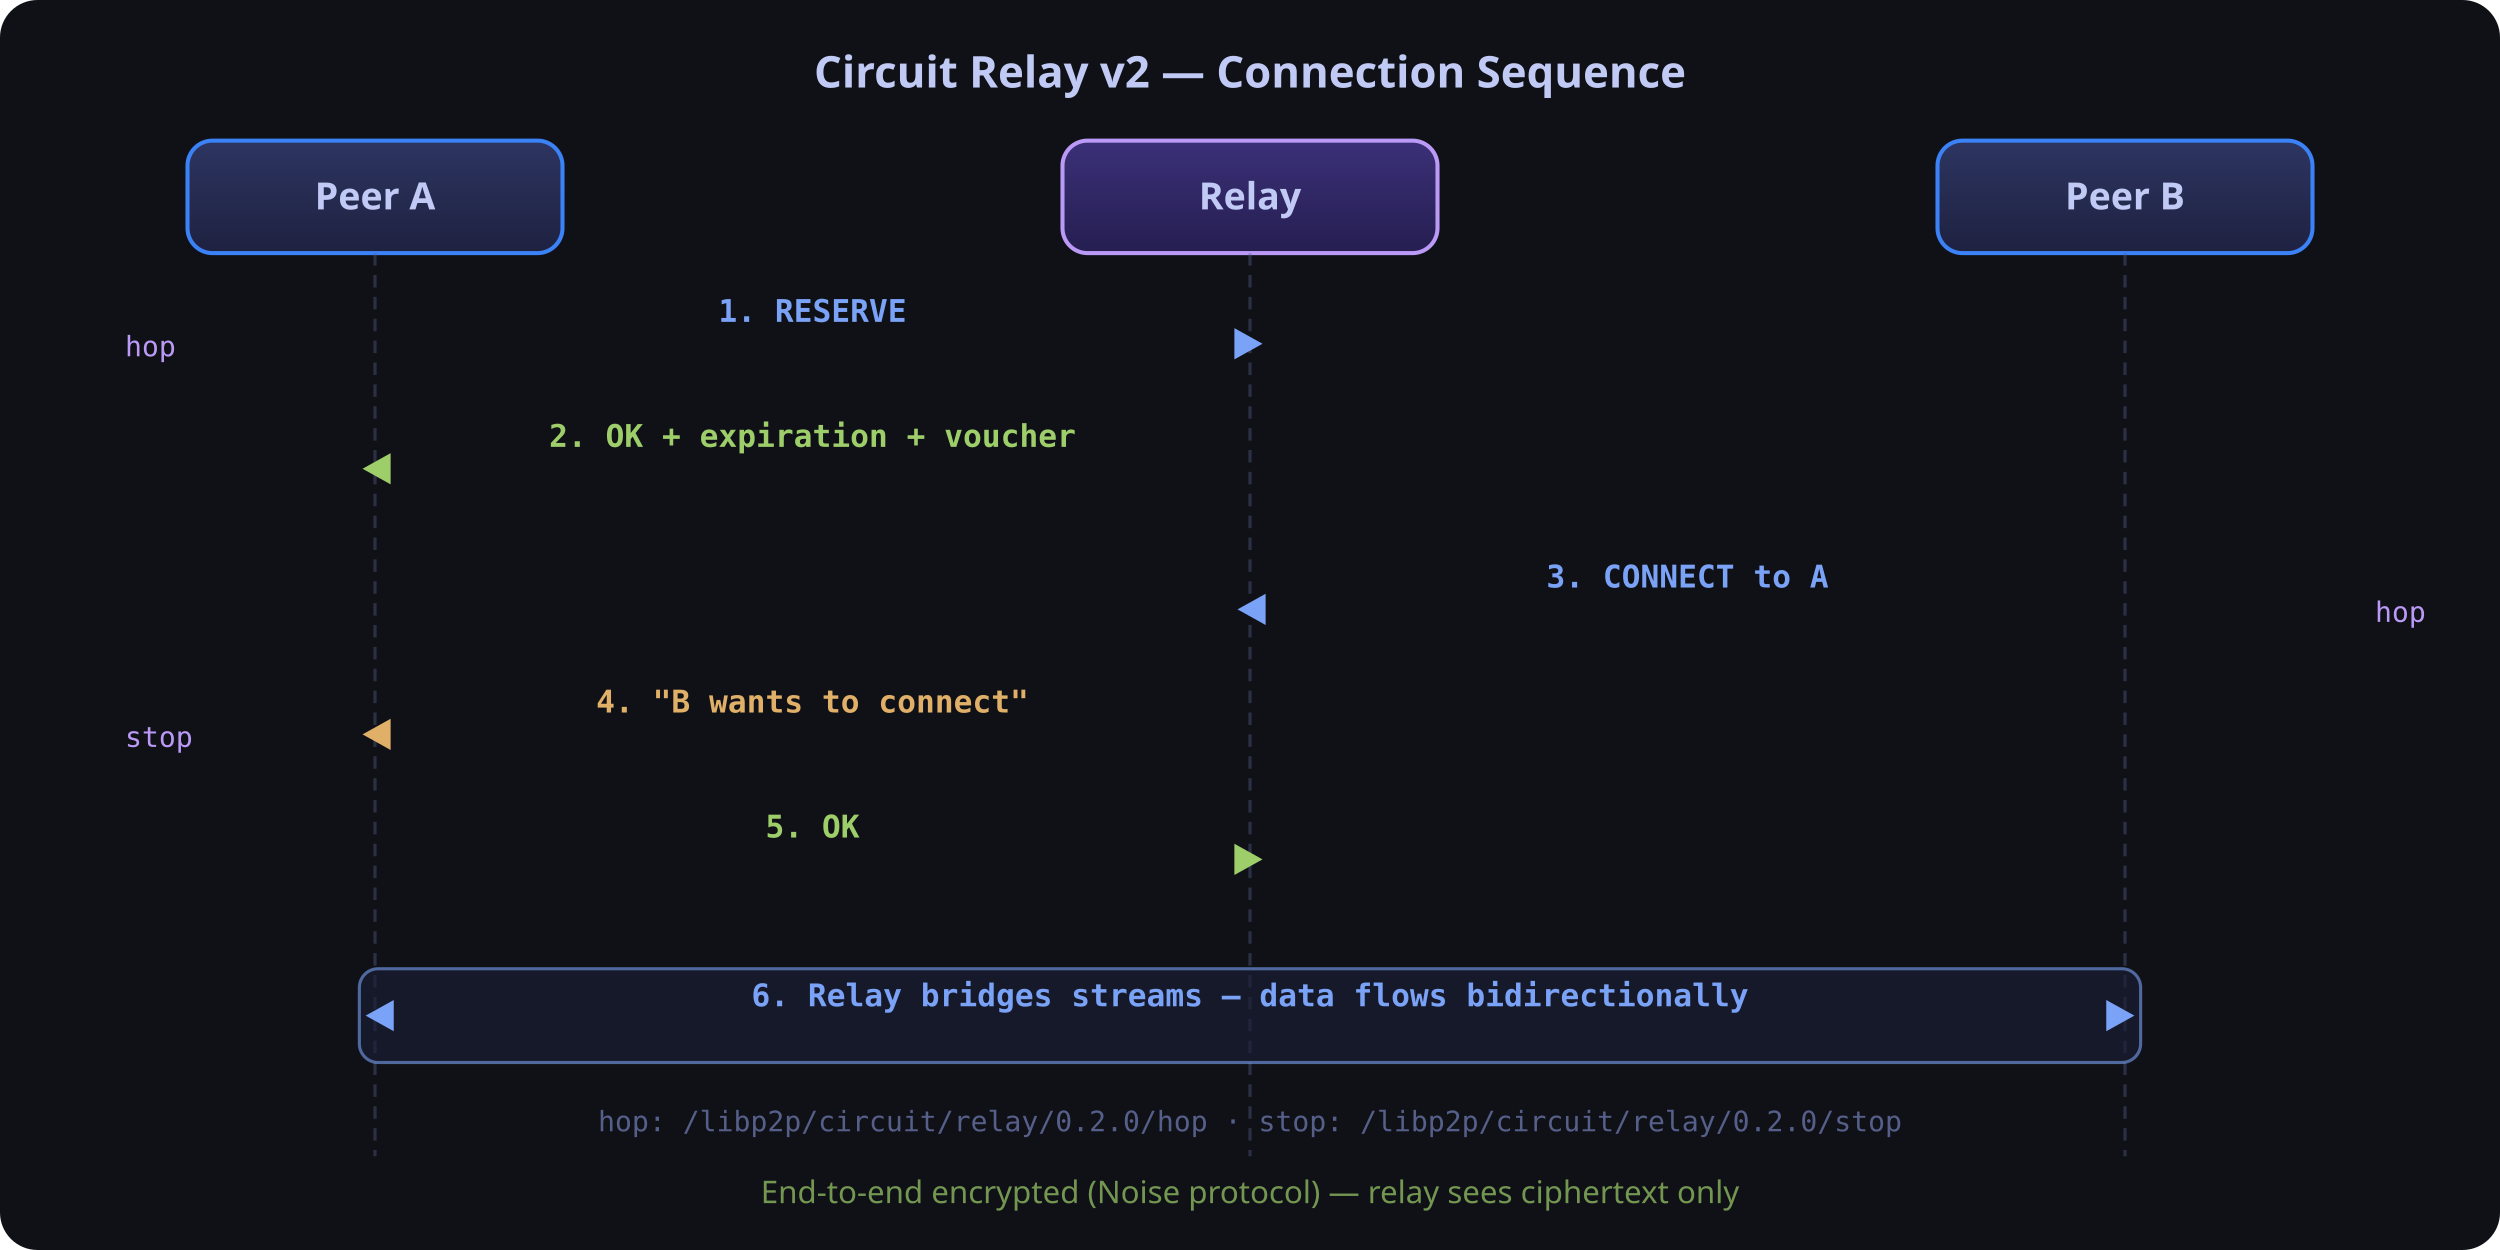
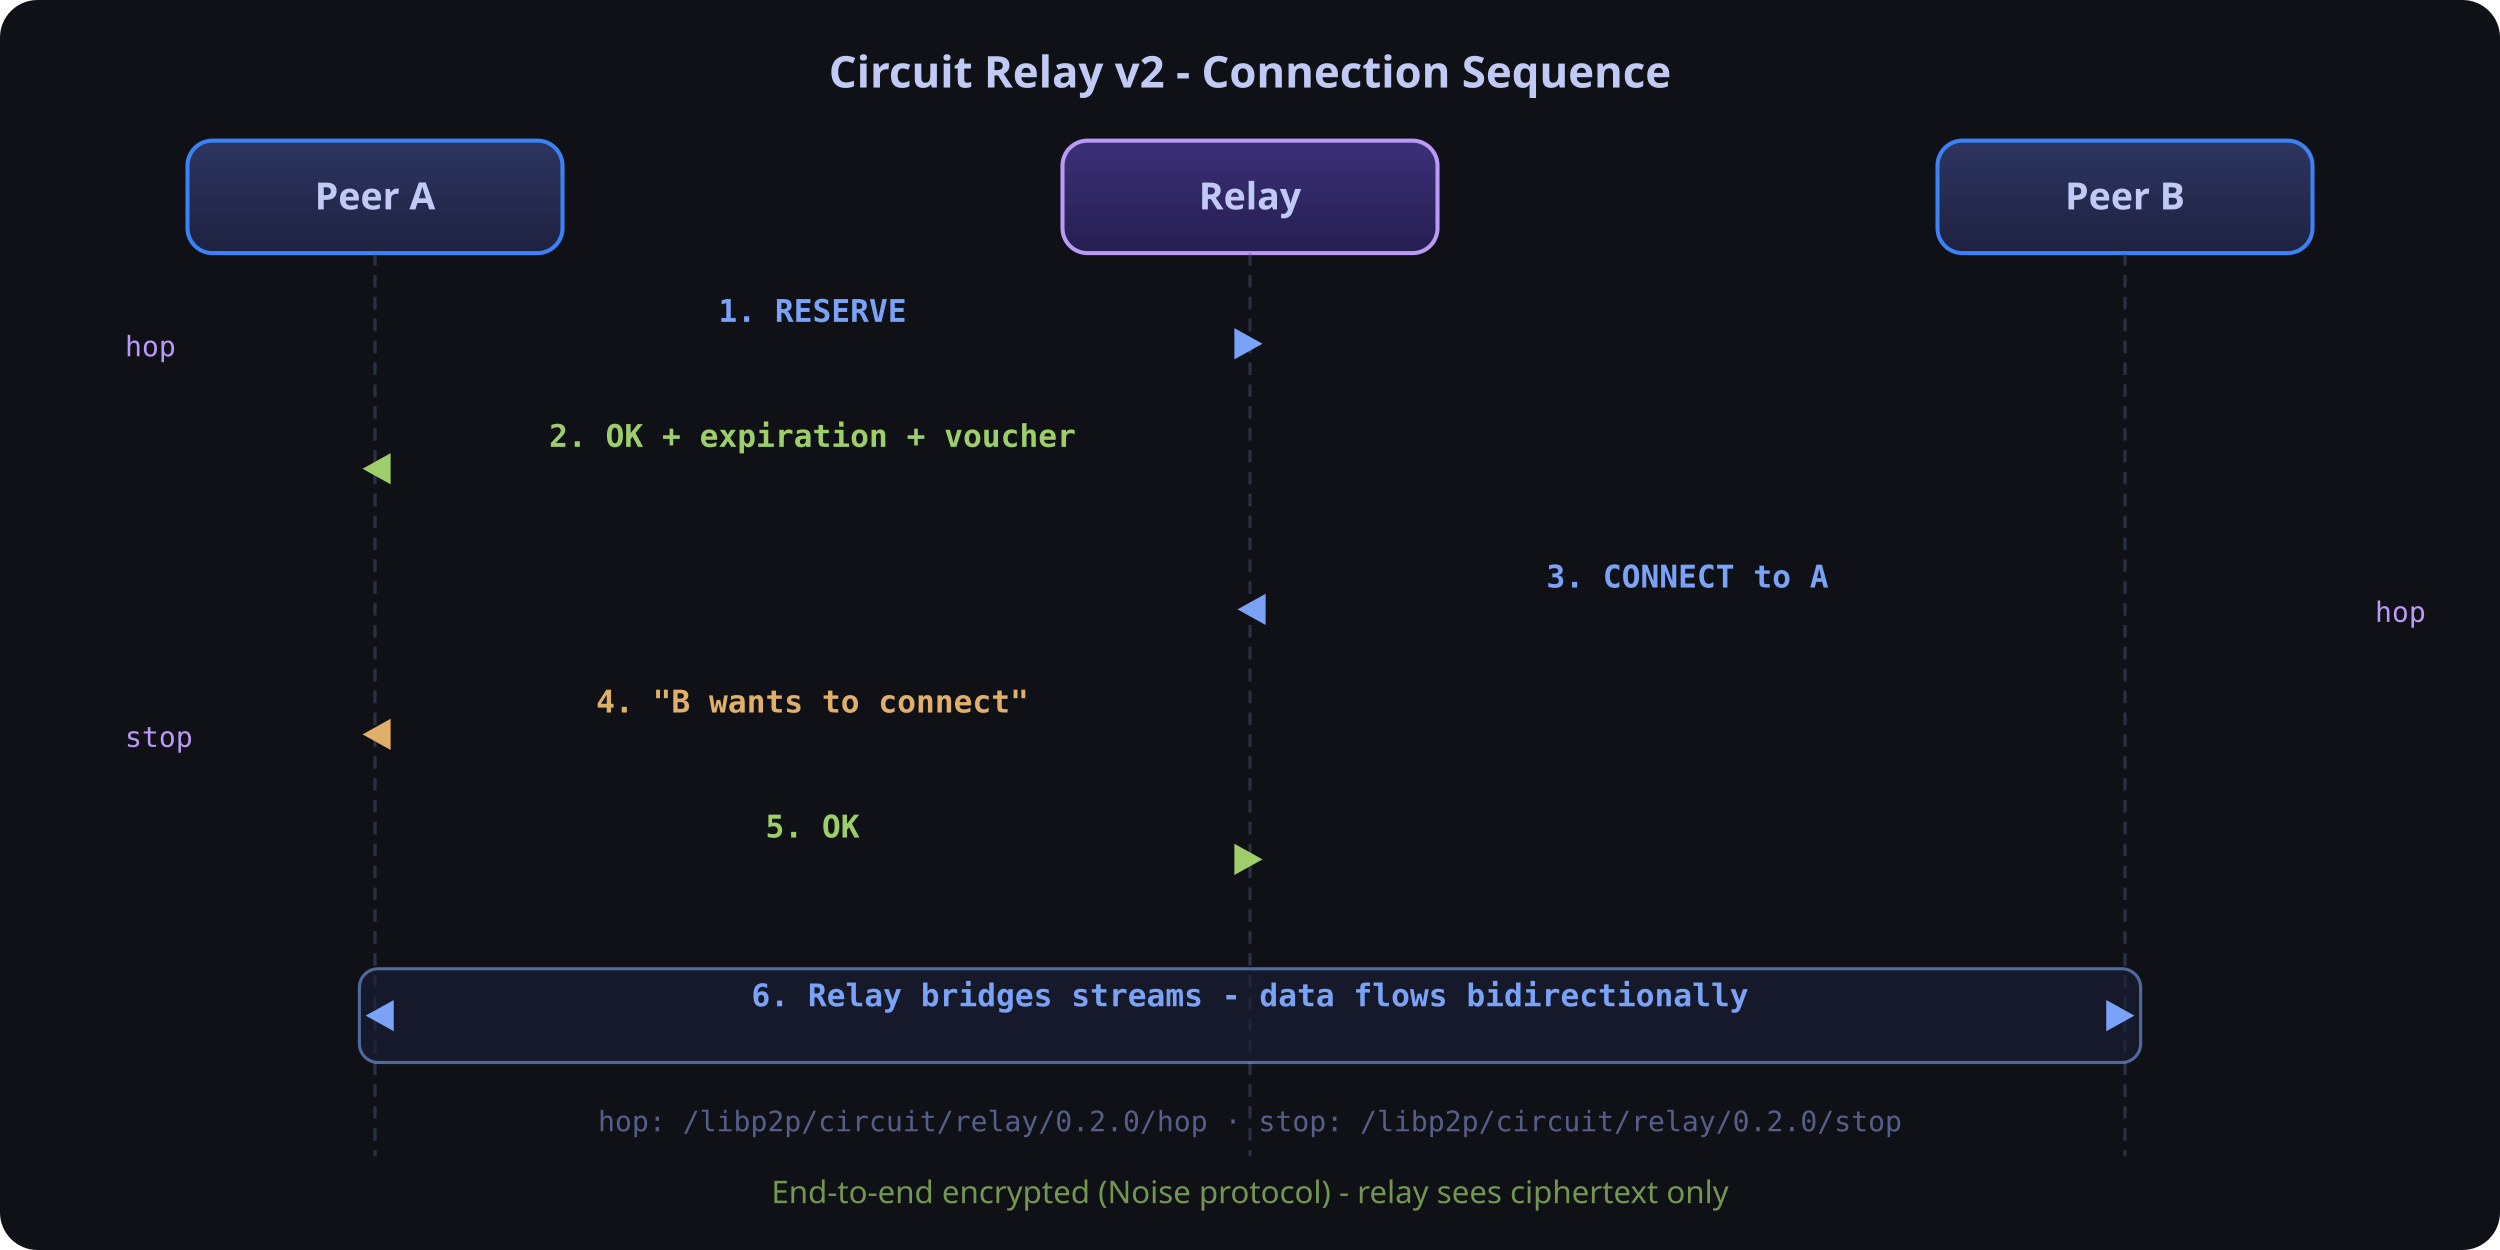
<svg xmlns="http://www.w3.org/2000/svg" viewBox="0 0 800 400" width="800" height="400">
  <defs>
    <linearGradient id="peerFill" x1="0%" y1="0%" x2="0%" y2="100%">
      <stop offset="0%" style="stop-color:#2d3561;stop-opacity:1" />
      <stop offset="100%" style="stop-color:#1e2140;stop-opacity:1" />
    </linearGradient>
    <linearGradient id="relayFill" x1="0%" y1="0%" x2="0%" y2="100%">
      <stop offset="0%" style="stop-color:#3b3078;stop-opacity:1" />
      <stop offset="100%" style="stop-color:#251e50;stop-opacity:1" />
    </linearGradient>
    <filter id="glow">
      <feGaussianBlur stdDeviation="2" result="coloredBlur" />
      <feMerge>
        <feMergeNode in="coloredBlur" />
        <feMergeNode in="SourceGraphic" />
      </feMerge>
    </filter>
  </defs>
  <rect width="800" height="400" rx="12" fill="#0f1117" />
-   <text x="400" y="28" font-family="system-ui, sans-serif" font-size="14" fill="#c0caf5" text-anchor="middle" font-weight="600">Circuit Relay v2 — Connection Sequence</text>
+   <text x="400" y="28" font-family="system-ui, sans-serif" font-size="14" fill="#c0caf5" text-anchor="middle" font-weight="600">Circuit Relay v2 - Connection Sequence</text>
  <rect x="60" y="45" width="120" height="36" rx="8" fill="url(#peerFill)" stroke="#3b82f6" stroke-width="1.3" />
  <text x="120" y="67" font-family="system-ui, sans-serif" font-size="12" fill="#c0caf5" text-anchor="middle" font-weight="600">Peer A</text>
  <rect x="340" y="45" width="120" height="36" rx="8" fill="url(#relayFill)" stroke="#bb9af7" stroke-width="1.3" />
  <text x="400" y="67" font-family="system-ui, sans-serif" font-size="12" fill="#c0caf5" text-anchor="middle" font-weight="600">Relay</text>
  <rect x="620" y="45" width="120" height="36" rx="8" fill="url(#peerFill)" stroke="#3b82f6" stroke-width="1.3" />
  <text x="680" y="67" font-family="system-ui, sans-serif" font-size="12" fill="#c0caf5" text-anchor="middle" font-weight="600">Peer B</text>
  <line x1="120" y1="81" x2="120" y2="370" stroke="#565f89" stroke-width="1" stroke-dasharray="4,3" opacity="0.4" />
  <line x1="400" y1="81" x2="400" y2="370" stroke="#565f89" stroke-width="1" stroke-dasharray="4,3" opacity="0.4" />
  <line x1="680" y1="81" x2="680" y2="370" stroke="#565f89" stroke-width="1" stroke-dasharray="4,3" opacity="0.4" />
  <line x1="120" y1="110" x2="400" y2="110" stroke="#7aa2f7" stroke-width="2" filter="url(#glow)" />
  <polygon points="395,105 395,115 404,110" fill="#7aa2f7" />
  <text x="260" y="103" font-family="SF Mono, monospace" font-size="10" fill="#7aa2f7" text-anchor="middle" font-weight="600">1. RESERVE</text>
  <text x="40" y="114" font-family="SF Mono, monospace" font-size="9" fill="#bb9af7">hop</text>
  <line x1="400" y1="150" x2="120" y2="150" stroke="#9ece6a" stroke-width="2" filter="url(#glow)" />
  <polygon points="125,145 125,155 116,150" fill="#9ece6a" />
  <text x="260" y="143" font-family="SF Mono, monospace" font-size="10" fill="#9ece6a" text-anchor="middle" font-weight="600">2. OK + expiration + voucher</text>
  <line x1="680" y1="195" x2="400" y2="195" stroke="#7aa2f7" stroke-width="2" filter="url(#glow)" />
  <polygon points="405,190 405,200 396,195" fill="#7aa2f7" />
  <text x="540" y="188" font-family="SF Mono, monospace" font-size="10" fill="#7aa2f7" text-anchor="middle" font-weight="600">3. CONNECT to A</text>
  <text x="760" y="199" font-family="SF Mono, monospace" font-size="9" fill="#bb9af7">hop</text>
  <line x1="400" y1="235" x2="120" y2="235" stroke="#e0af68" stroke-width="2" filter="url(#glow)" />
  <polygon points="125,230 125,240 116,235" fill="#e0af68" />
  <text x="260" y="228" font-family="SF Mono, monospace" font-size="10" fill="#e0af68" text-anchor="middle" font-weight="600">4. "B wants to connect"</text>
  <text x="40" y="239" font-family="SF Mono, monospace" font-size="9" fill="#bb9af7">stop</text>
  <line x1="120" y1="275" x2="400" y2="275" stroke="#9ece6a" stroke-width="2" filter="url(#glow)" />
  <polygon points="395,270 395,280 404,275" fill="#9ece6a" />
  <text x="260" y="268" font-family="SF Mono, monospace" font-size="10" fill="#9ece6a" text-anchor="middle" font-weight="600">5. OK</text>
  <rect x="115" y="310" width="570" height="30" rx="6" fill="#1a1e36" stroke="#7aa2f7" stroke-width="1" opacity="0.6" />
  <line x1="120" y1="325" x2="680" y2="325" stroke="#7aa2f7" stroke-width="2.5" filter="url(#glow)" />
  <polygon points="674,320 674,330 683,325" fill="#7aa2f7" />
  <polygon points="126,320 126,330 117,325" fill="#7aa2f7" />
-   <text x="400" y="322" font-family="SF Mono, monospace" font-size="10" fill="#7aa2f7" text-anchor="middle" font-weight="600">6. Relay bridges streams — data flows bidirectionally</text>
+   <text x="400" y="322" font-family="SF Mono, monospace" font-size="10" fill="#7aa2f7" text-anchor="middle" font-weight="600">6. Relay bridges streams - data flows bidirectionally</text>
  <text x="400" y="362" font-family="SF Mono, monospace" font-size="9" fill="#565f89" text-anchor="middle">
    hop: /libp2p/circuit/relay/0.2.0/hop · stop: /libp2p/circuit/relay/0.2.0/stop
  </text>
  <text x="400" y="385" font-family="system-ui, sans-serif" font-size="10" fill="#9ece6a" text-anchor="middle" opacity="0.7">
-     End-to-end encrypted (Noise protocol) — relay sees ciphertext only
+     End-to-end encrypted (Noise protocol) - relay sees ciphertext only
  </text>
</svg>
